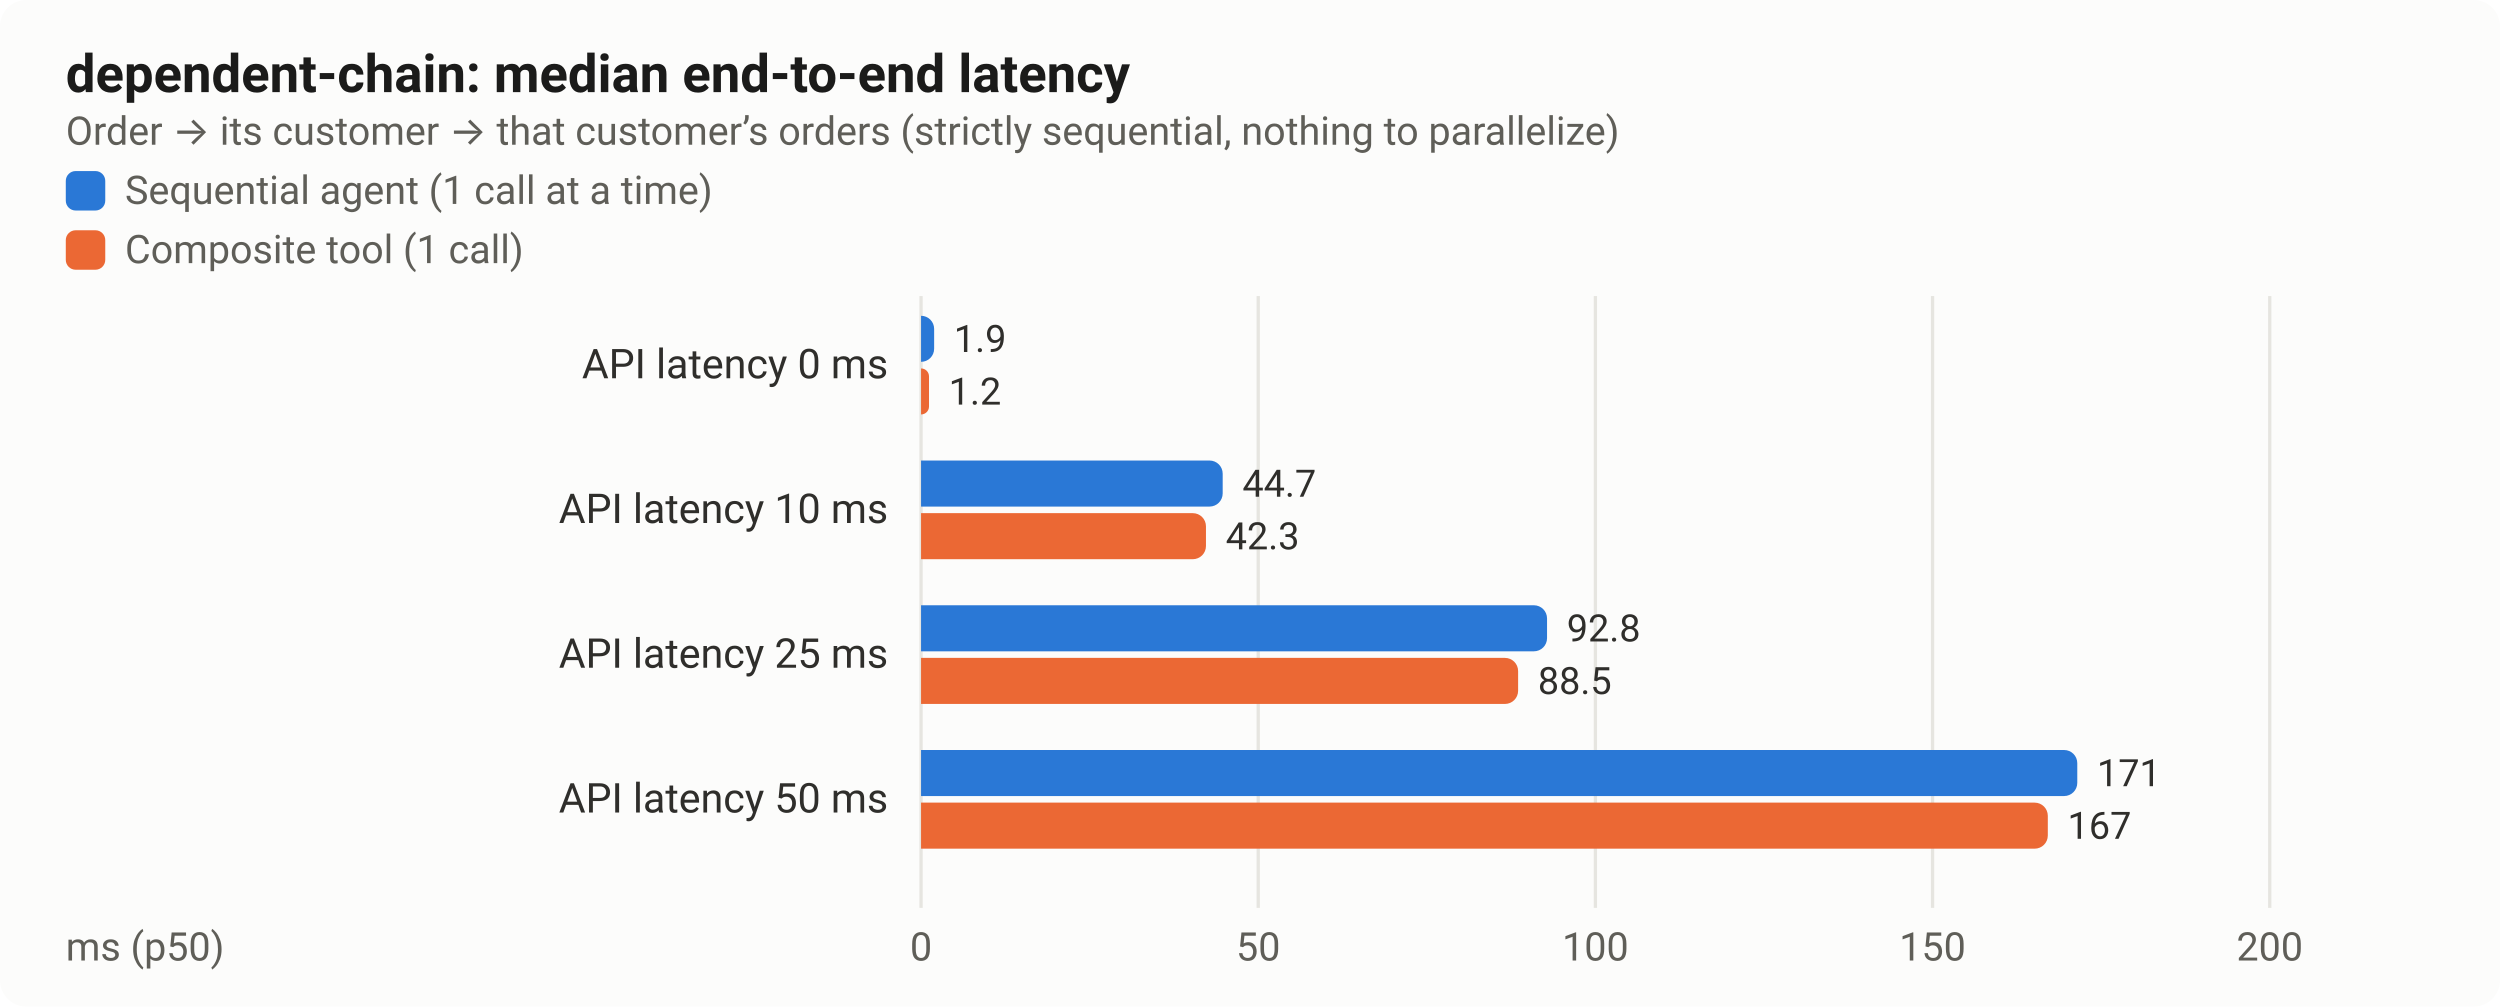
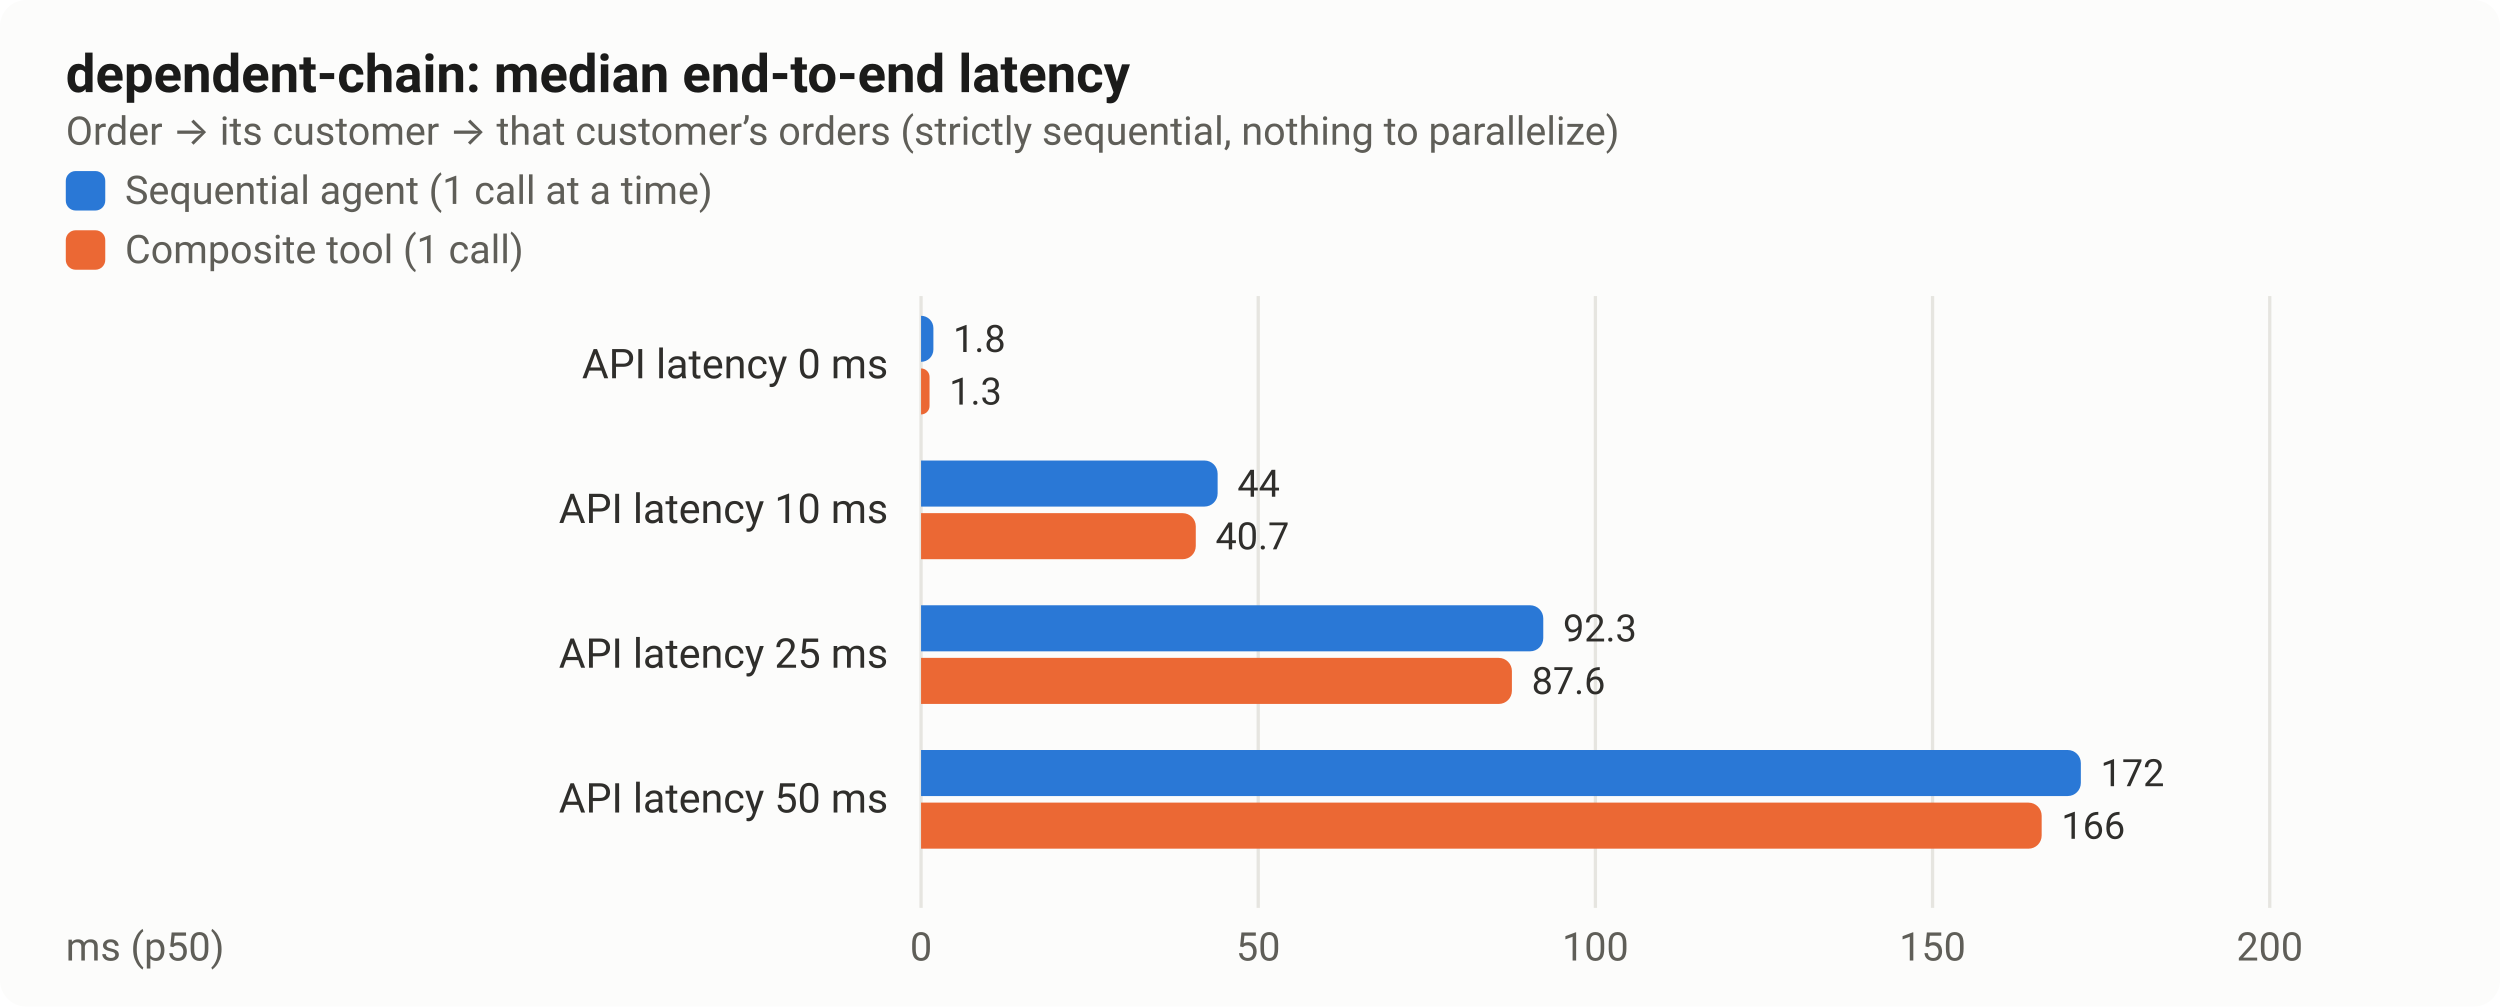
<svg xmlns="http://www.w3.org/2000/svg" viewBox="0 0 760 306" width="760" height="306" role="img" aria-labelledby="t d" font-family="system-ui, -apple-system, Segoe UI, Roboto, sans-serif">
  <style>
  .bg{fill:#fcfcfb}.ttl{fill:#1b1b1a;font-size:16px;font-weight:600}.sub,.tick,.leg{fill:#5f5e58;font-size:12px}.lbl{fill:#2f2e2b;font-size:12.5px}.val{fill:#2f2e2b;font-size:11.5px;font-variant-numeric:tabular-nums}
  .grid{stroke:#e6e5e0;stroke-width:1}.s1{fill:#2a78d6}.s2{fill:#eb6834}.s3{fill:#1baf7a}
  @media (prefers-color-scheme: dark){.bg{fill:#1a1a19}.ttl{fill:#f0efec}.sub,.tick,.leg{fill:#a9a89f}.lbl,.val{fill:#d9d8d0}.grid{stroke:#33332f}.s1{fill:#3987e5}.s2{fill:#d95926}.s3{fill:#199e70}}
</style>
  <rect class="bg" width="100%" height="100%" rx="8" />
  <text class="ttl" x="20" y="28">dependent-chain: median end-to-end latency</text>
  <text class="sub" x="20" y="44">Order → its customer → that customer’s orders (strictly sequential, nothing to parallelize)</text>
  <rect class="s1" x="20" y="52" width="12" height="12" rx="3" />
  <text class="leg" x="38" y="62">Sequential agent (1 call at a time)</text>
  <rect class="s2" x="20" y="70" width="12" height="12" rx="3" />
  <text class="leg" x="38" y="80">Composite tool (1 call)</text>
  <line class="grid" x1="280" x2="280" y1="90" y2="276" />
  <text class="tick" x="280" y="292" text-anchor="middle">0</text>
  <line class="grid" x1="382.5" x2="382.5" y1="90" y2="276" />
  <text class="tick" x="382.5" y="292" text-anchor="middle">50</text>
  <line class="grid" x1="485" x2="485" y1="90" y2="276" />
  <text class="tick" x="485" y="292" text-anchor="middle">100</text>
  <line class="grid" x1="587.5" x2="587.5" y1="90" y2="276" />
  <text class="tick" x="587.5" y="292" text-anchor="middle">150</text>
  <line class="grid" x1="690" x2="690" y1="90" y2="276" />
  <text class="tick" x="690" y="292" text-anchor="middle">200</text>
  <text class="lbl" x="270" y="115" text-anchor="end">API latency 0 ms</text>
-   <path class="s1" d="M280,96 h0 a3.977,3.977 0 0 1 3.977,3.977 v6.046 a3.977,3.977 0 0 1 -3.977,3.977 h-0 z" />
-   <text class="val" x="289.977" y="107">1.9</text>
-   <path class="s2" d="M280,112 h0 a2.419,2.419 0 0 1 2.419,2.419 v9.162 a2.419,2.419 0 0 1 -2.419,2.419 h-0 z" />
-   <text class="val" x="288.419" y="123">1.2</text>
+   <path class="s1" d="M280,96 h0 a3.752,3.752 0 0 1 3.752,3.752 v6.497 a3.752,3.752 0 0 1 -3.752,3.752 h-0 z" />
+   <text class="val" x="289.752" y="107">1.8</text>
+   <path class="s2" d="M280,112 h0 a2.583,2.583 0 0 1 2.583,2.583 v8.834 a2.583,2.583 0 0 1 -2.583,2.583 h-0 z" />
+   <text class="val" x="288.583" y="123">1.3</text>
  <text class="lbl" x="270" y="159" text-anchor="end">API latency 10 ms</text>
-   <path class="s1" d="M280,140 h87.697 a4,4 0 0 1 4,4 v6 a4,4 0 0 1 -4,4 h-87.697 z" />
-   <text class="val" x="377.697" y="151">44.7</text>
-   <path class="s2" d="M280,156 h82.613 a4,4 0 0 1 4,4 v6 a4,4 0 0 1 -4,4 h-82.613 z" />
-   <text class="val" x="372.613" y="167">42.3</text>
+   <path class="s1" d="M280,140 h86.159 a4,4 0 0 1 4,4 v6 a4,4 0 0 1 -4,4 h-86.159 z" />
+   <text class="val" x="376.159" y="151">44</text>
+   <path class="s2" d="M280,156 h79.517 a4,4 0 0 1 4,4 v6 a4,4 0 0 1 -4,4 h-79.517 z" />
+   <text class="val" x="369.517" y="167">40.7</text>
  <text class="lbl" x="270" y="203" text-anchor="end">API latency 25 ms</text>
-   <path class="s1" d="M280,184 h186.302 a4,4 0 0 1 4,4 v6 a4,4 0 0 1 -4,4 h-186.302 z" />
-   <text class="val" x="476.302" y="195">92.8</text>
-   <path class="s2" d="M280,200 h177.507 a4,4 0 0 1 4,4 v6 a4,4 0 0 1 -4,4 h-177.507 z" />
-   <text class="val" x="467.507" y="211">88.5</text>
+   <path class="s1" d="M280,184 h185.154 a4,4 0 0 1 4,4 v6 a4,4 0 0 1 -4,4 h-185.154 z" />
+   <text class="val" x="475.154" y="195">92.3</text>
+   <path class="s2" d="M280,200 h175.621 a4,4 0 0 1 4,4 v6 a4,4 0 0 1 -4,4 h-175.621 z" />
+   <text class="val" x="465.621" y="211">87.6</text>
  <text class="lbl" x="270" y="247" text-anchor="end">API latency 50 ms</text>
-   <path class="s1" d="M280,228 h347.493 a4,4 0 0 1 4,4 v6 a4,4 0 0 1 -4,4 h-347.493 z" />
-   <text class="val" x="637.493" y="239">171</text>
-   <path class="s2" d="M280,244 h338.534 a4,4 0 0 1 4,4 v6 a4,4 0 0 1 -4,4 h-338.534 z" />
-   <text class="val" x="628.534" y="255">167</text>
+   <path class="s1" d="M280,228 h348.58 a4,4 0 0 1 4,4 v6 a4,4 0 0 1 -4,4 h-348.58 z" />
+   <text class="val" x="638.58" y="239">172</text>
+   <path class="s2" d="M280,244 h336.669 a4,4 0 0 1 4,4 v6 a4,4 0 0 1 -4,4 h-336.669 z" />
+   <text class="val" x="626.669" y="255">166</text>
  <text class="tick" x="20" y="292">ms (p50)</text>
</svg>
